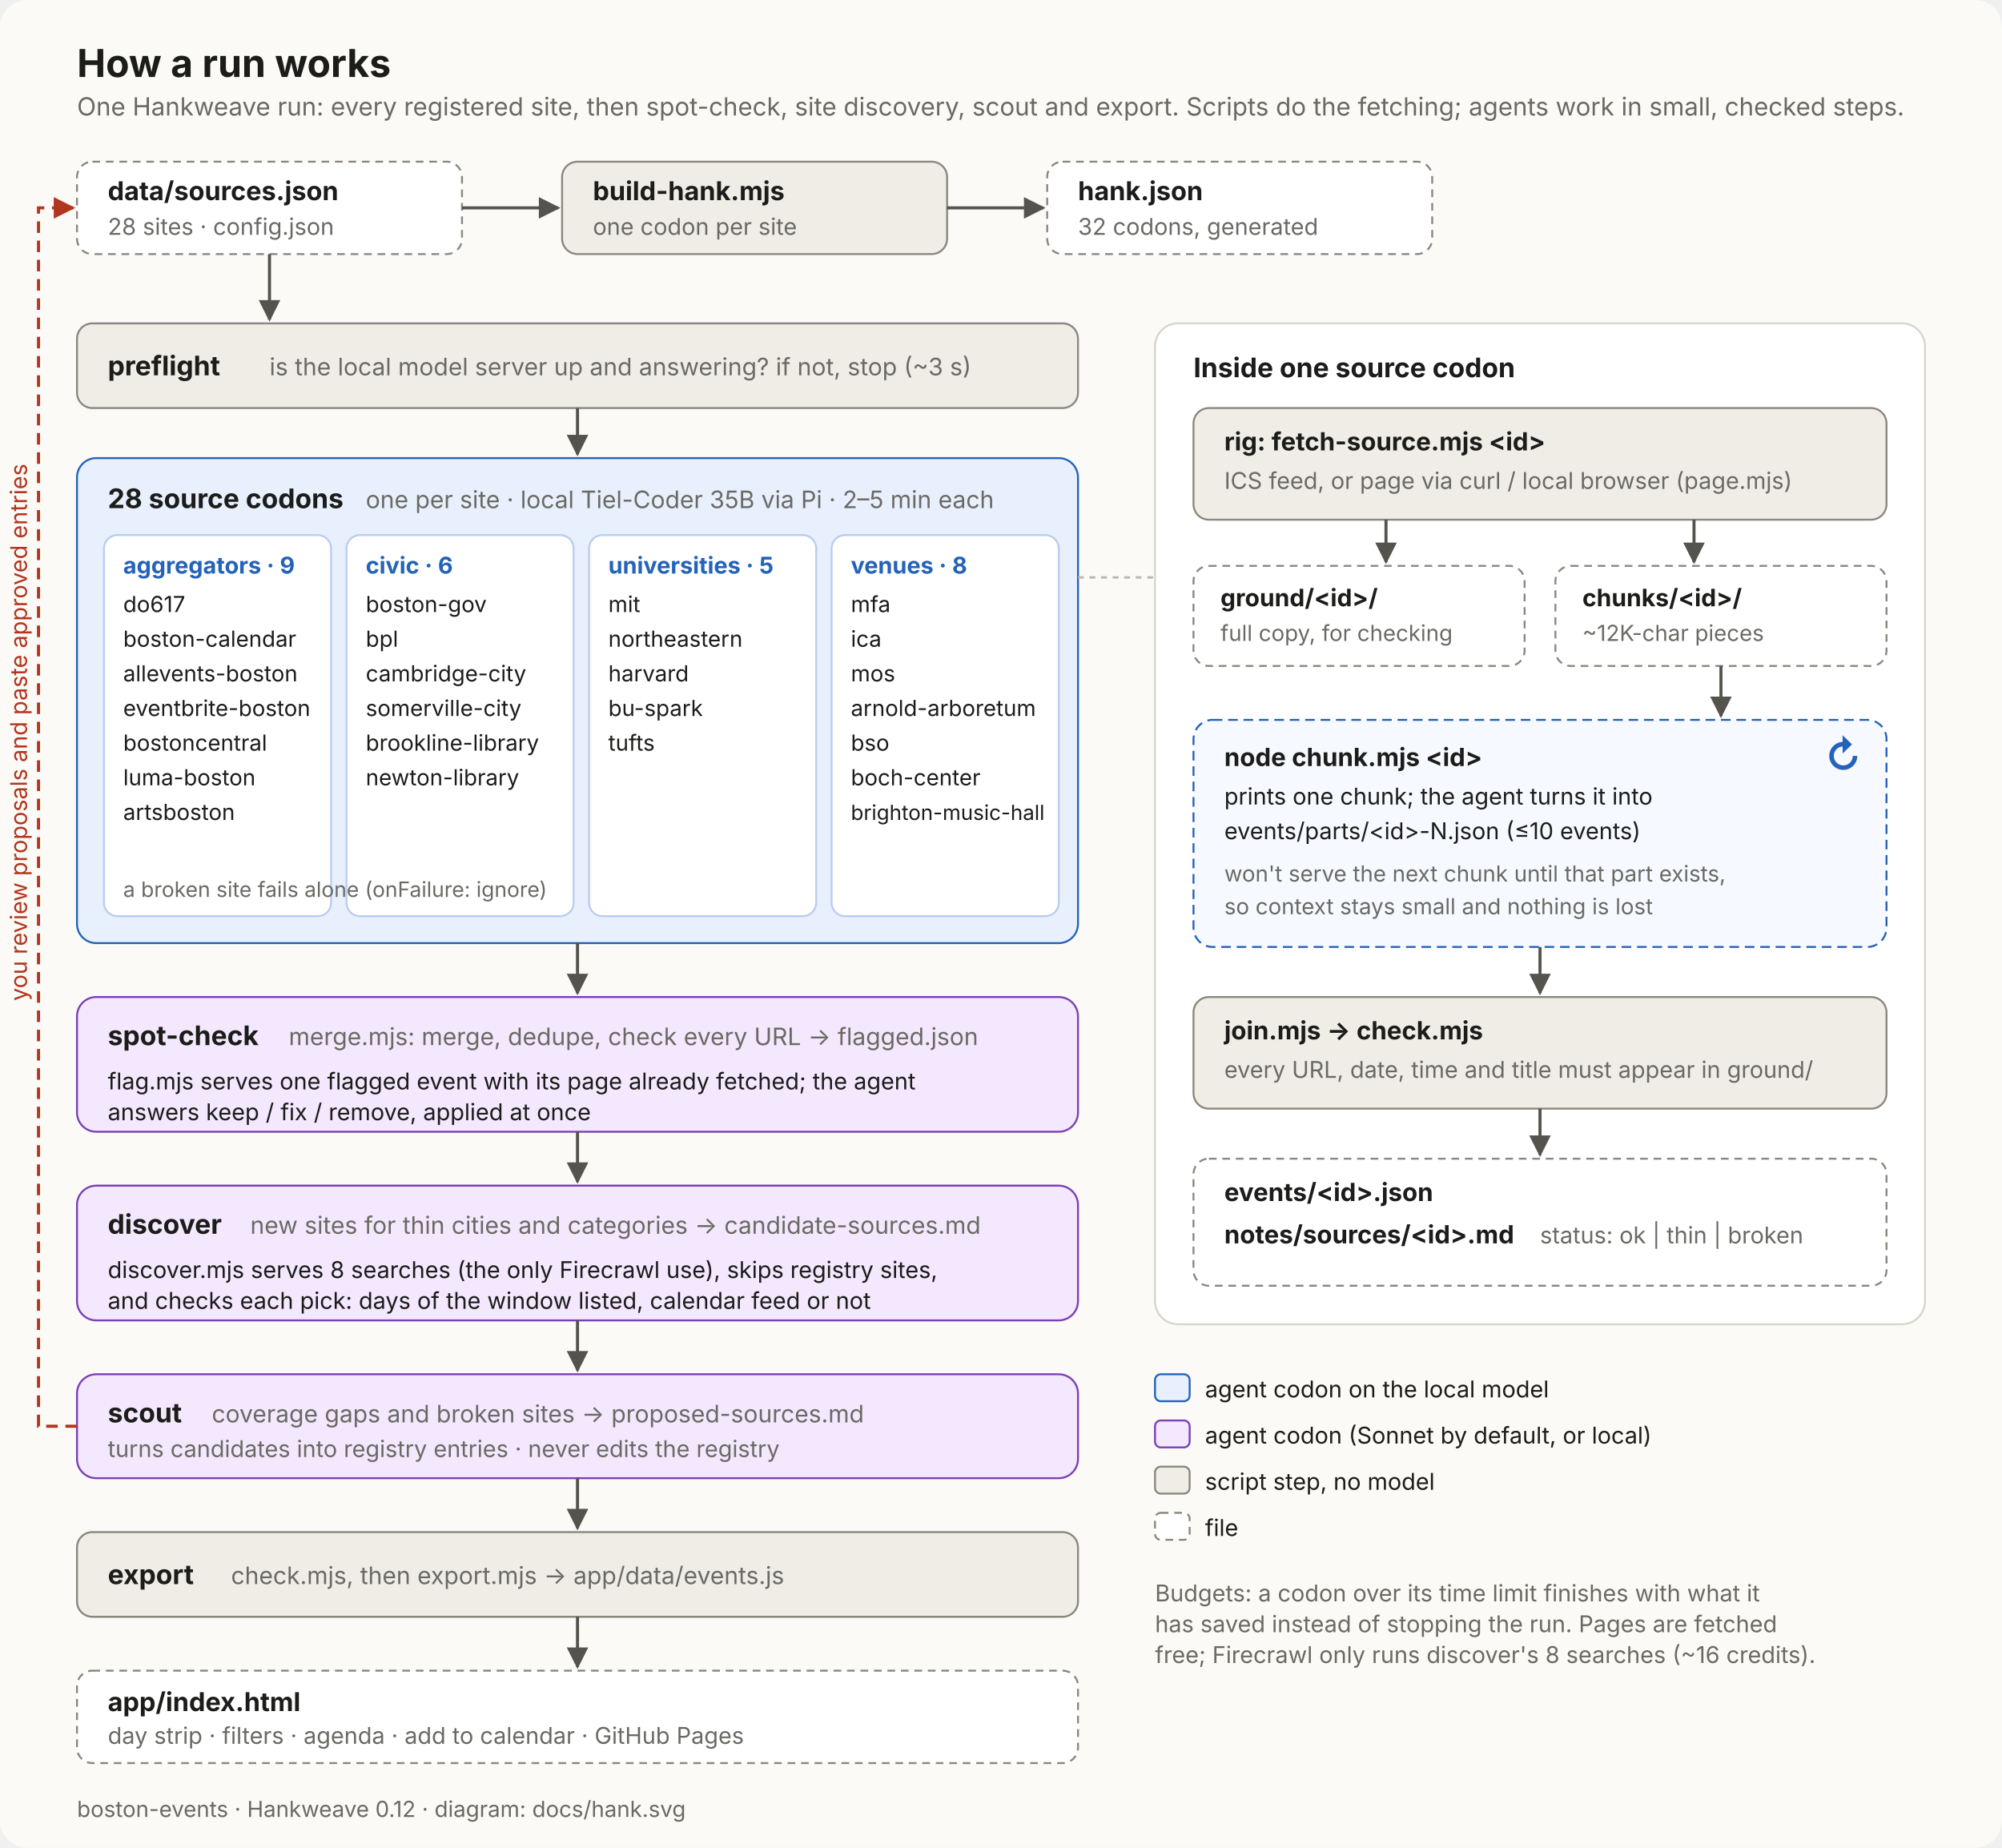
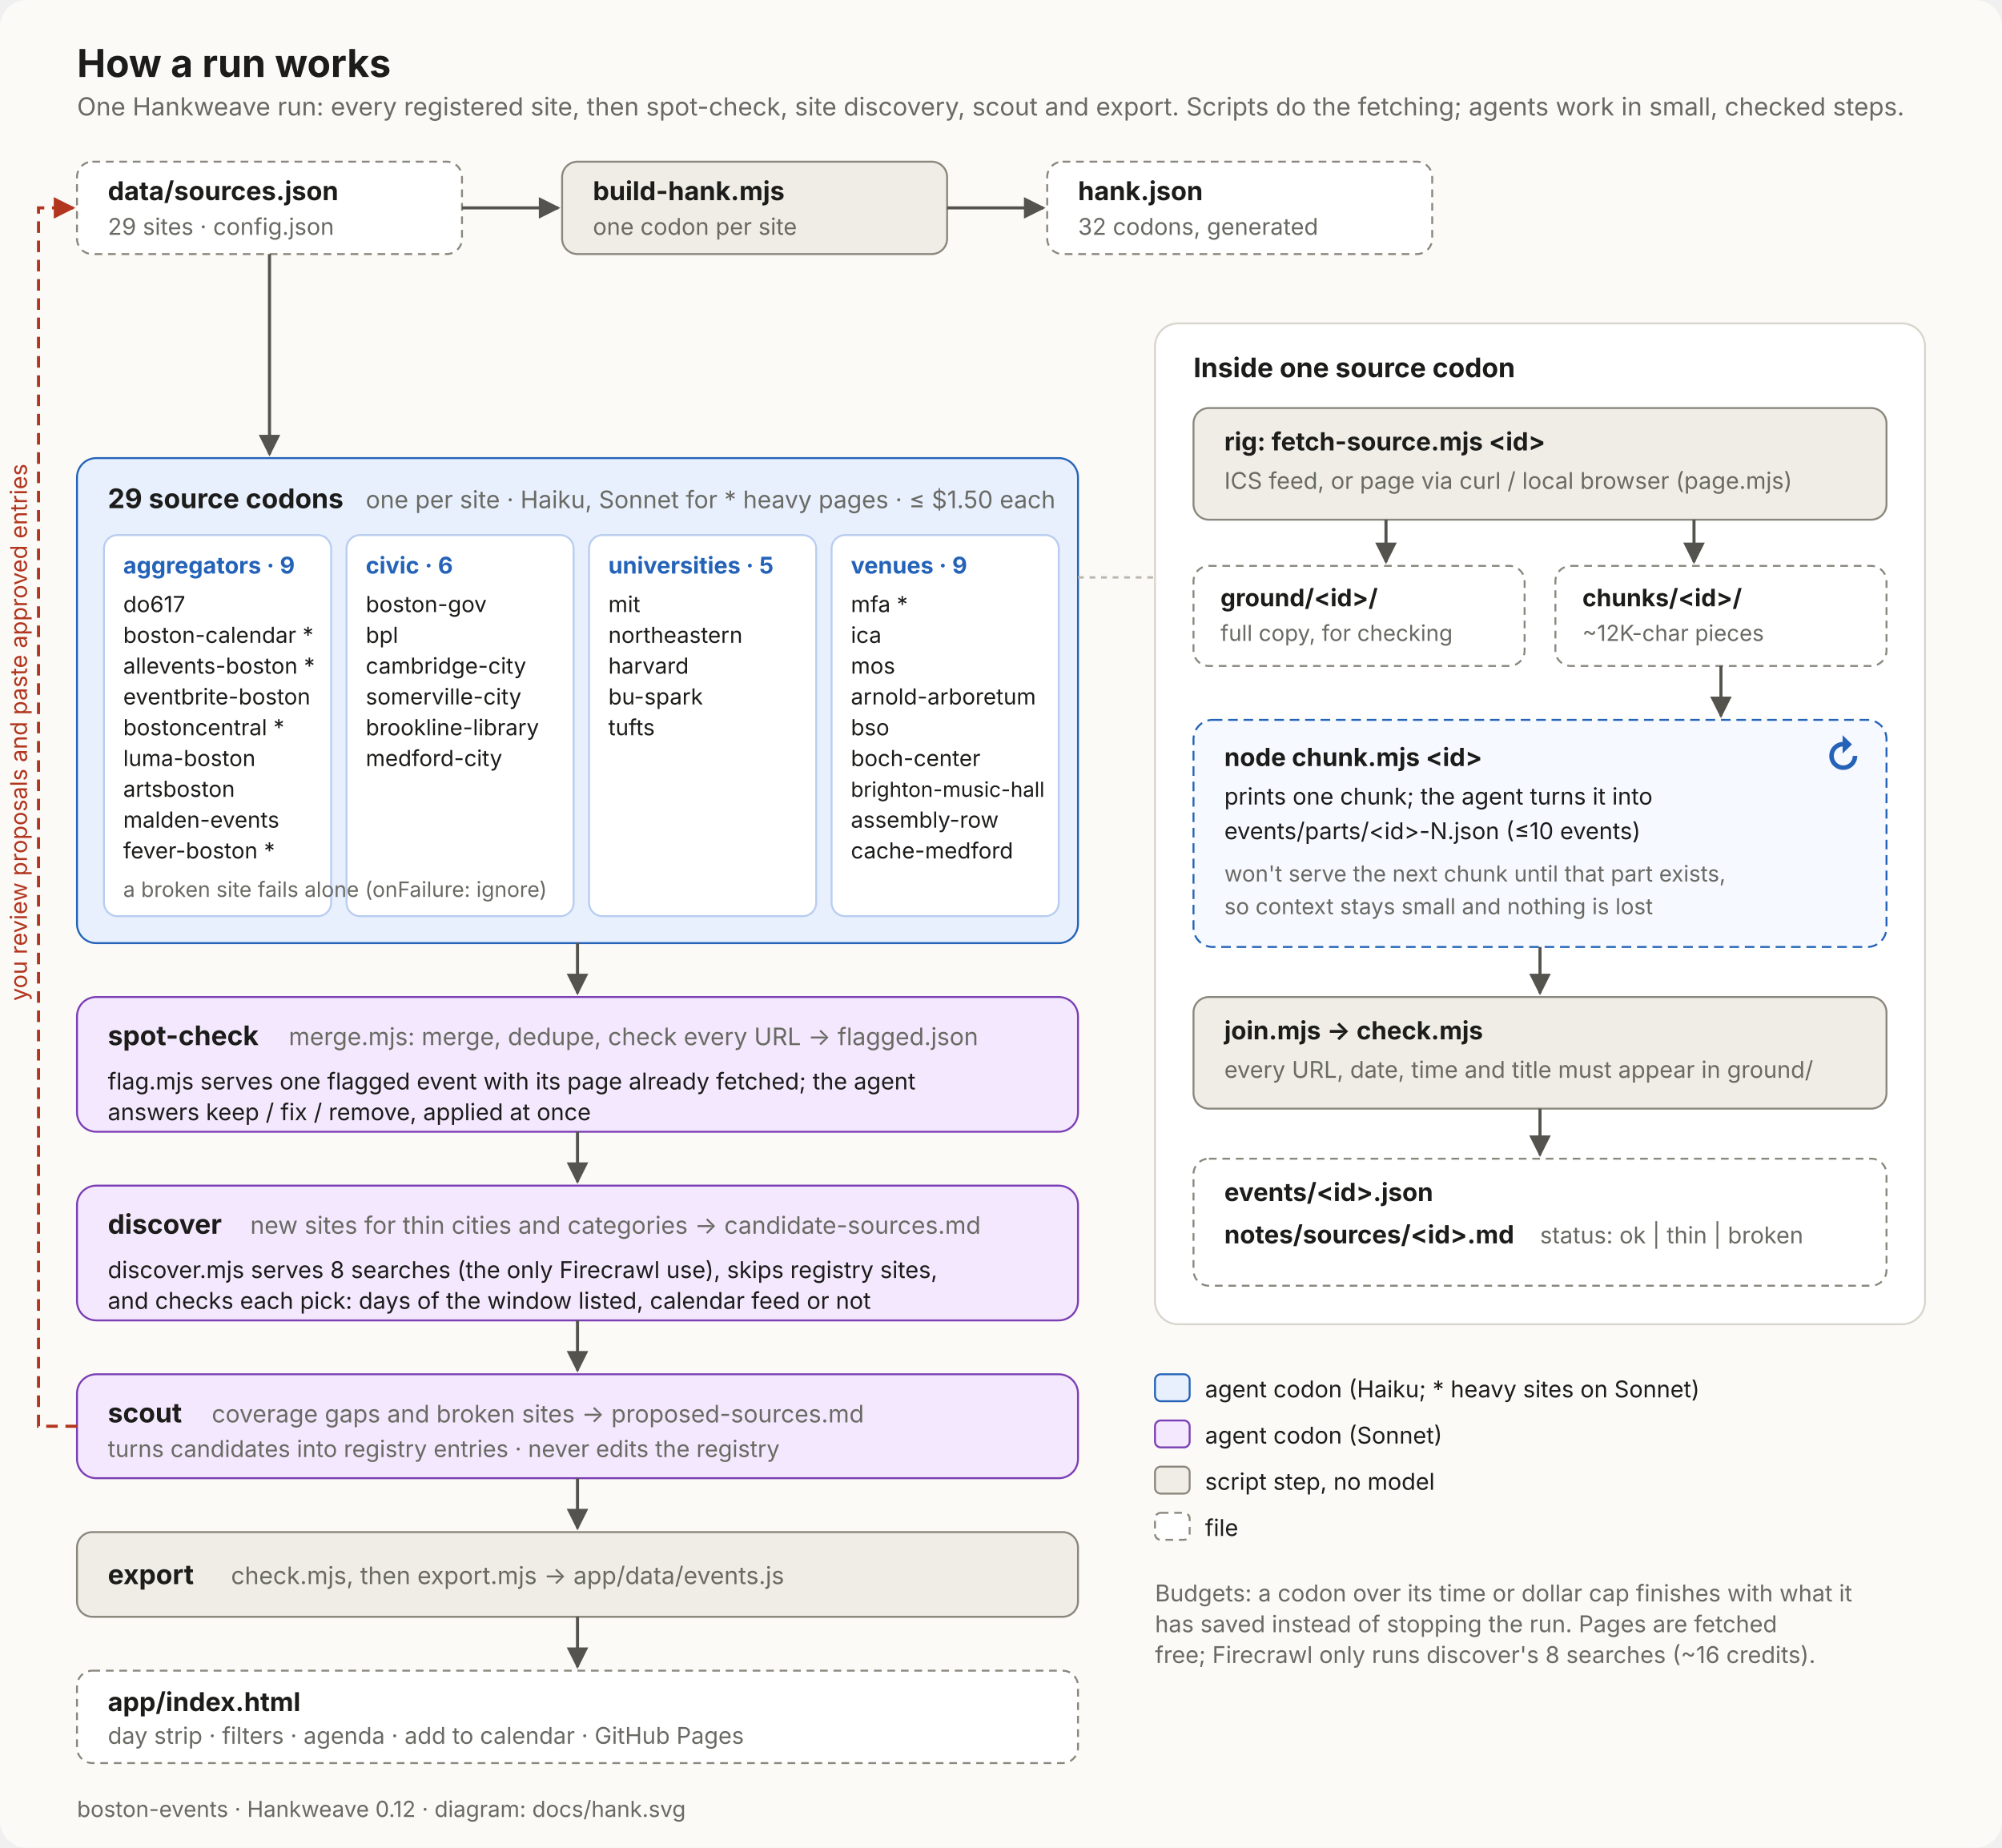
<svg xmlns="http://www.w3.org/2000/svg" viewBox="0 0 1040 960" width="1040" height="960" font-family="system-ui, -apple-system, 'Segoe UI', sans-serif">
  <style>
    .bg { fill: #fbfaf7; }
    .t { fill: #1c1c1a; }
    .m { fill: #6a6a64; }
    .h { font-weight: 700; }
    .local { fill: #e8f0fe; stroke: #2463b8; }
    .tail { fill: #f3e8fd; stroke: #7b3fb5; }
    .script { fill: #efede6; stroke: #8a877d; }
    .file { fill: #ffffff; stroke: #8a877d; stroke-dasharray: 4 3; }
    .inset { fill: #ffffff; stroke: #d8d5cc; }
    .loop { fill: #f6f9ff; stroke: #2463b8; stroke-dasharray: 5 3; }
    .col { fill: #ffffff; stroke: #b9cdf0; }
    .arrow { stroke: #55534d; stroke-width: 1.6; fill: none; marker-end: url(#a); }
    .back { stroke: #b2361f; stroke-width: 1.6; fill: none; stroke-dasharray: 6 4; marker-end: url(#b); }
    .link { stroke: #b9b6ad; stroke-width: 1.2; fill: none; stroke-dasharray: 3 3; }
    .red { fill: #b2361f; }
    .blue { fill: #2463b8; }
    .purple { fill: #7b3fb5; }
    @media (prefers-color-scheme: dark) {
      .bg { fill: #161615; }
      .t { fill: #ecebe6; }
      .m { fill: #9b9a93; }
      .local { fill: #17263d; stroke: #7eaef0; }
      .tail { fill: #2a1d38; stroke: #b98ae6; }
      .script { fill: #262624; stroke: #8f8c84; }
      .file { fill: #1d1d1b; stroke: #8f8c84; }
      .inset { fill: #1d1d1b; stroke: #3a3a36; }
      .loop { fill: #1a2536; stroke: #7eaef0; }
      .col { fill: #1d1d1b; stroke: #33507a; }
      .arrow { stroke: #b4b2aa; }
      .link { stroke: #55534d; }
      .red { fill: #ee8a74; } .back { stroke: #ee8a74; }
      .blue { fill: #7eaef0; }
      .purple { fill: #b98ae6; }
    }
  </style>
  <defs>
    <marker id="a" viewBox="0 0 10 10" refX="9" refY="5" markerWidth="7" markerHeight="7" orient="auto-start-reverse">
      <path d="M0 0 L10 5 L0 10 z" fill="#55534d" />
    </marker>
    <marker id="b" viewBox="0 0 10 10" refX="9" refY="5" markerWidth="7" markerHeight="7" orient="auto-start-reverse">
      <path d="M0 0 L10 5 L0 10 z" fill="#b2361f" />
    </marker>
  </defs>
  <rect class="bg" x="0" y="0" width="1040" height="960" rx="14" />
  <text class="t h" x="40" y="40" font-size="20">How a run works</text>
  <text class="m" x="40" y="60" font-size="13">One Hankweave run: every registered site, then spot-check, site discovery, scout and export. Scripts do the fetching; agents work in small, checked steps.</text>
  <rect class="file" x="40" y="84" width="200" height="48" rx="8" />
  <text class="t h" x="56" y="104" font-size="13.5">data/sources.json</text>
-   <text class="m" x="56" y="122" font-size="12">28 sites · config.json</text>
+   <text class="m" x="56" y="122" font-size="12">29 sites · config.json</text>
  <path class="arrow" d="M240 108 H290" />
  <rect class="script" x="292" y="84" width="200" height="48" rx="8" />
  <text class="t h" x="308" y="104" font-size="13.5">build-hank.mjs</text>
  <text class="m" x="308" y="122" font-size="12">one codon per site</text>
  <path class="arrow" d="M492 108 H542" />
  <rect class="file" x="544" y="84" width="200" height="48" rx="8" />
  <text class="t h" x="560" y="104" font-size="13.5">hank.json</text>
  <text class="m" x="560" y="122" font-size="12">32 codons, generated</text>
-   <path class="arrow" d="M140 132 V166" />
-   <rect class="script" x="40" y="168" width="520" height="44" rx="8" />
-   <text class="t h" x="56" y="195" font-size="14">preflight</text>
-   <text class="m" x="140" y="195" font-size="12.5">is the local model server up and answering? if not, stop (~3 s)</text>
-   <path class="arrow" d="M300 212 V236" />
+   <path class="arrow" d="M140 132 V236" />
  <rect class="local" x="40" y="238" width="520" height="252" rx="10" />
-   <text class="t h" x="56" y="264" font-size="14">28 source codons</text>
-   <text class="m" x="190" y="264" font-size="12.5">one per site · local Tiel-Coder 35B via Pi · 2–5 min each</text>
+   <text class="t h" x="56" y="264" font-size="14">29 source codons</text>
+   <text class="m" x="190" y="264" font-size="12.5">one per site · Haiku, Sonnet for * heavy pages · ≤ $1.50 each</text>
  <g font-size="11.5">
    <rect class="col" x="54" y="278" width="118" height="198" rx="7" />
    <text class="blue h" x="64" y="298" font-size="12">aggregators · 9</text>
    <text class="t" x="64" y="318">do617</text>
-     <text class="t" x="64" y="336">boston-calendar</text>
-     <text class="t" x="64" y="354">allevents-boston</text>
-     <text class="t" x="64" y="372">eventbrite-boston</text>
-     <text class="t" x="64" y="390">bostoncentral</text>
-     <text class="t" x="64" y="408">luma-boston</text>
-     <text class="t" x="64" y="426">artsboston</text>
+     <text class="t" x="64" y="334">boston-calendar *</text>
+     <text class="t" x="64" y="350">allevents-boston *</text>
+     <text class="t" x="64" y="366">eventbrite-boston</text>
+     <text class="t" x="64" y="382">bostoncentral *</text>
+     <text class="t" x="64" y="398">luma-boston</text>
+     <text class="t" x="64" y="414">artsboston</text>
+     <text class="t" x="64" y="430">malden-events</text>
+     <text class="t" x="64" y="446">fever-boston *</text>
    <rect class="col" x="180" y="278" width="118" height="198" rx="7" />
    <text class="blue h" x="190" y="298" font-size="12">civic · 6</text>
    <text class="t" x="190" y="318">boston-gov</text>
-     <text class="t" x="190" y="336">bpl</text>
-     <text class="t" x="190" y="354">cambridge-city</text>
-     <text class="t" x="190" y="372">somerville-city</text>
-     <text class="t" x="190" y="390">brookline-library</text>
-     <text class="t" x="190" y="408">newton-library</text>
+     <text class="t" x="190" y="334">bpl</text>
+     <text class="t" x="190" y="350">cambridge-city</text>
+     <text class="t" x="190" y="366">somerville-city</text>
+     <text class="t" x="190" y="382">brookline-library</text>
+     <text class="t" x="190" y="398">medford-city</text>
    <rect class="col" x="306" y="278" width="118" height="198" rx="7" />
    <text class="blue h" x="316" y="298" font-size="12">universities · 5</text>
    <text class="t" x="316" y="318">mit</text>
-     <text class="t" x="316" y="336">northeastern</text>
-     <text class="t" x="316" y="354">harvard</text>
-     <text class="t" x="316" y="372">bu-spark</text>
-     <text class="t" x="316" y="390">tufts</text>
+     <text class="t" x="316" y="334">northeastern</text>
+     <text class="t" x="316" y="350">harvard</text>
+     <text class="t" x="316" y="366">bu-spark</text>
+     <text class="t" x="316" y="382">tufts</text>
    <rect class="col" x="432" y="278" width="118" height="198" rx="7" />
-     <text class="blue h" x="442" y="298" font-size="12">venues · 8</text>
-     <text class="t" x="442" y="318">mfa</text>
-     <text class="t" x="442" y="336">ica</text>
-     <text class="t" x="442" y="354">mos</text>
-     <text class="t" x="442" y="372">arnold-arboretum</text>
-     <text class="t" x="442" y="390">bso</text>
-     <text class="t" x="442" y="408">boch-center</text>
-     <text class="t" x="442" y="426" font-size="10.8">brighton-music-hall</text>
+     <text class="blue h" x="442" y="298" font-size="12">venues · 9</text>
+     <text class="t" x="442" y="318">mfa *</text>
+     <text class="t" x="442" y="334">ica</text>
+     <text class="t" x="442" y="350">mos</text>
+     <text class="t" x="442" y="366">arnold-arboretum</text>
+     <text class="t" x="442" y="382">bso</text>
+     <text class="t" x="442" y="398">boch-center</text>
+     <text class="t" x="442" y="414" font-size="10.8">brighton-music-hall</text>
+     <text class="t" x="442" y="430">assembly-row</text>
+     <text class="t" x="442" y="446">cache-medford</text>
  </g>
  <text class="m" x="64" y="466" font-size="11">a broken site fails alone (onFailure: ignore)</text>
  <path class="arrow" d="M300 490 V516" />
  <rect class="tail" x="40" y="518" width="520" height="70" rx="10" />
  <text class="t h" x="56" y="543" font-size="14">spot-check</text>
  <text class="m" x="150" y="543" font-size="12.5">merge.mjs: merge, dedupe, check every URL → flagged.json</text>
  <text class="t" x="56" y="566" font-size="12">flag.mjs serves one flagged event with its page already fetched; the agent</text>
  <text class="t" x="56" y="582" font-size="12">answers keep / fix / remove, applied at once</text>
  <path class="arrow" d="M300 588 V614" />
  <rect class="tail" x="40" y="616" width="520" height="70" rx="10" />
  <text class="t h" x="56" y="641" font-size="14">discover</text>
  <text class="m" x="130" y="641" font-size="12.5">new sites for thin cities and categories → candidate-sources.md</text>
  <text class="t" x="56" y="664" font-size="12">discover.mjs serves 8 searches (the only Firecrawl use), skips registry sites,</text>
  <text class="t" x="56" y="680" font-size="12">and checks each pick: days of the window listed, calendar feed or not</text>
  <path class="arrow" d="M300 686 V712" />
  <rect class="tail" x="40" y="714" width="520" height="54" rx="10" />
  <text class="t h" x="56" y="739" font-size="14">scout</text>
  <text class="m" x="110" y="739" font-size="12.5">coverage gaps and broken sites → proposed-sources.md</text>
  <text class="m" x="56" y="757" font-size="12">turns candidates into registry entries · never edits the registry</text>
  <path class="arrow" d="M300 768 V794" />
  <rect class="script" x="40" y="796" width="520" height="44" rx="8" />
  <text class="t h" x="56" y="823" font-size="14">export</text>
  <text class="m" x="120" y="823" font-size="12.5">check.mjs, then export.mjs → app/data/events.js</text>
  <path class="arrow" d="M300 840 V866" />
  <rect class="file" x="40" y="868" width="520" height="48" rx="8" />
  <text class="t h" x="56" y="889" font-size="13.5">app/index.html</text>
  <text class="m" x="56" y="906" font-size="12">day strip · filters · agenda · add to calendar · GitHub Pages</text>
  <path class="back" d="M40 741 H20 V108 H38" />
  <text class="red" x="0" y="0" font-size="12" transform="translate(14 520) rotate(-90)">you review proposals and paste approved entries</text>
  <path class="link" d="M560 300 H600" />
  <rect class="inset" x="600" y="168" width="400" height="520" rx="12" />
  <text class="t h" x="620" y="196" font-size="14">Inside one source codon</text>
  <rect class="script" x="620" y="212" width="360" height="58" rx="8" />
  <text class="t h" x="636" y="234" font-size="13">rig: fetch-source.mjs &lt;id&gt;</text>
  <text class="m" x="636" y="254" font-size="12">ICS feed, or page via curl / local browser (page.mjs)</text>
  <path class="arrow" d="M720 270 V292" />
  <path class="arrow" d="M880 270 V292" />
  <rect class="file" x="620" y="294" width="172" height="52" rx="8" />
  <text class="t h" x="634" y="315" font-size="12.5">ground/&lt;id&gt;/</text>
  <text class="m" x="634" y="333" font-size="11.5">full copy, for checking</text>
  <rect class="file" x="808" y="294" width="172" height="52" rx="8" />
  <text class="t h" x="822" y="315" font-size="12.5">chunks/&lt;id&gt;/</text>
  <text class="m" x="822" y="333" font-size="11.5">~12K-char pieces</text>
  <path class="arrow" d="M894 346 V372" />
  <rect class="loop" x="620" y="374" width="360" height="118" rx="10" />
  <text class="t h" x="636" y="398" font-size="13">node chunk.mjs &lt;id&gt;</text>
  <text class="t" x="636" y="418" font-size="12">prints one chunk; the agent turns it into</text>
  <text class="t" x="636" y="436" font-size="12">events/parts/&lt;id&gt;-N.json (≤10 events)</text>
  <text class="m" x="636" y="458" font-size="11.5">won't serve the next chunk until that part exists,</text>
  <text class="m" x="636" y="475" font-size="11.5">so context stays small and nothing is lost</text>
  <text class="blue h" x="948" y="400" font-size="20">↻</text>
  <path class="arrow" d="M800 492 V516" />
  <rect class="script" x="620" y="518" width="360" height="58" rx="8" />
  <text class="t h" x="636" y="540" font-size="13">join.mjs → check.mjs</text>
  <text class="m" x="636" y="560" font-size="12">every URL, date, time and title must appear in ground/</text>
  <path class="arrow" d="M800 576 V600" />
  <rect class="file" x="620" y="602" width="360" height="66" rx="8" />
  <text class="t h" x="636" y="624" font-size="13">events/&lt;id&gt;.json</text>
  <text class="t h" x="636" y="646" font-size="13">notes/sources/&lt;id&gt;.md</text>
  <text class="m" x="800" y="646" font-size="12">status: ok | thin | broken</text>
  <g font-size="12">
    <rect class="local" x="600" y="714" width="18" height="14" rx="3" />
-     <text class="t" x="626" y="726">agent codon on the local model</text>
+     <text class="t" x="626" y="726">agent codon (Haiku; * heavy sites on Sonnet)</text>
    <rect class="tail" x="600" y="738" width="18" height="14" rx="3" />
-     <text class="t" x="626" y="750">agent codon (Sonnet by default, or local)</text>
+     <text class="t" x="626" y="750">agent codon (Sonnet)</text>
    <rect class="script" x="600" y="762" width="18" height="14" rx="3" />
    <text class="t" x="626" y="774">script step, no model</text>
    <rect class="file" x="600" y="786" width="18" height="14" rx="3" />
    <text class="t" x="626" y="798">file</text>
  </g>
-   <text class="m" x="600" y="832" font-size="12">Budgets: a codon over its time limit finishes with what it</text>
+   <text class="m" x="600" y="832" font-size="12">Budgets: a codon over its time or dollar cap finishes with what it</text>
  <text class="m" x="600" y="848" font-size="12">has saved instead of stopping the run. Pages are fetched</text>
  <text class="m" x="600" y="864" font-size="12">free; Firecrawl only runs discover's 8 searches (~16 credits).</text>
  <text class="m" x="40" y="944" font-size="11.5">boston-events · Hankweave 0.12 · diagram: docs/hank.svg</text>
</svg>
